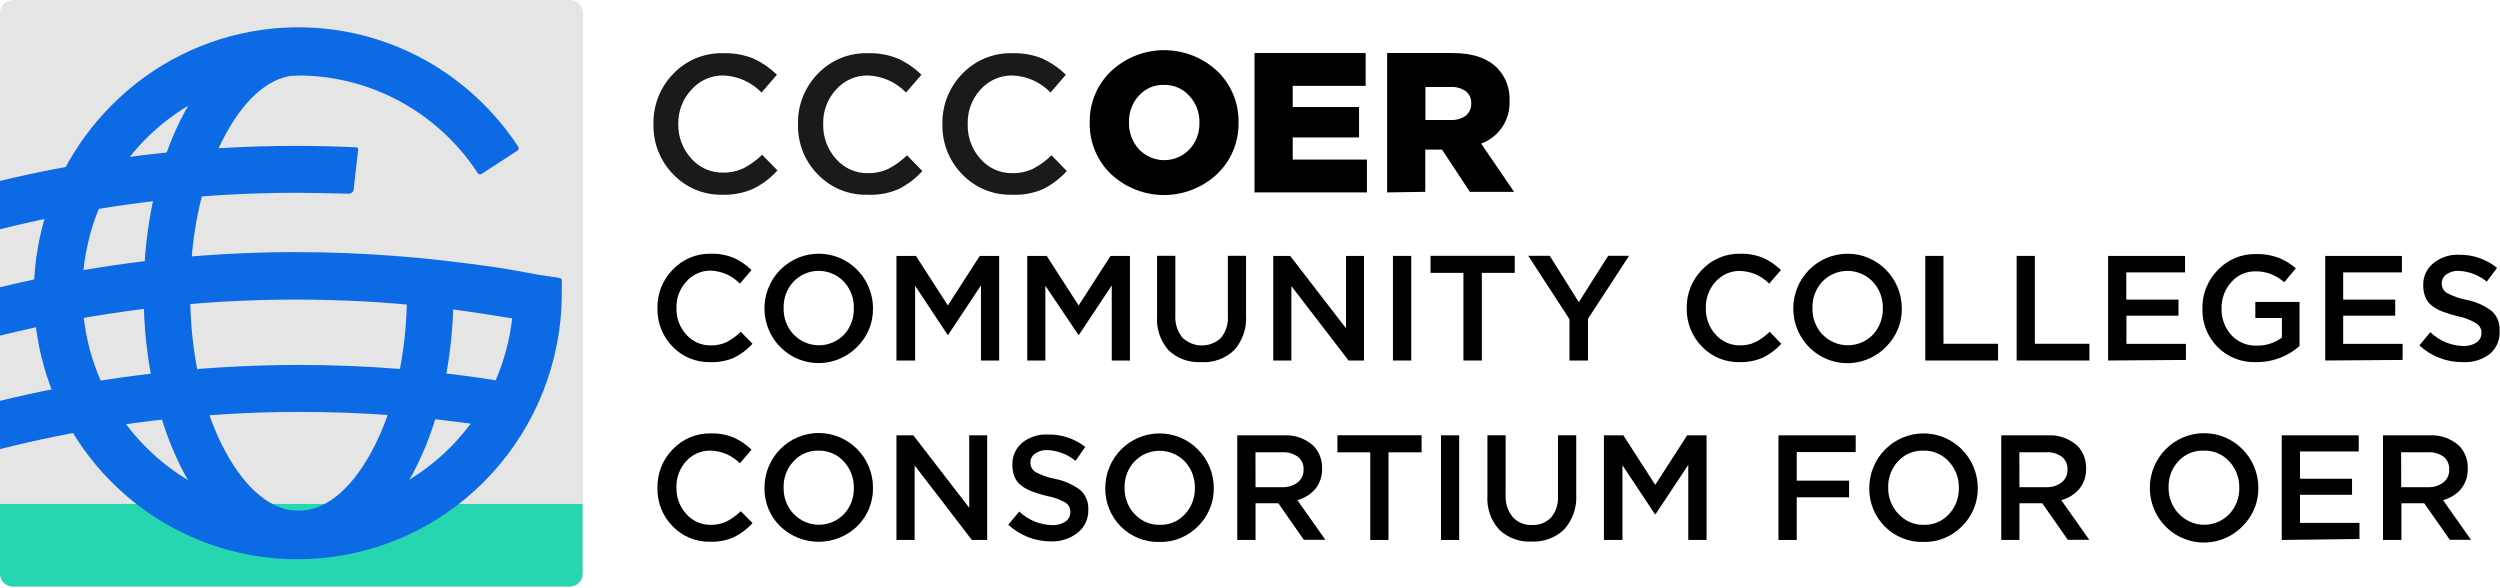
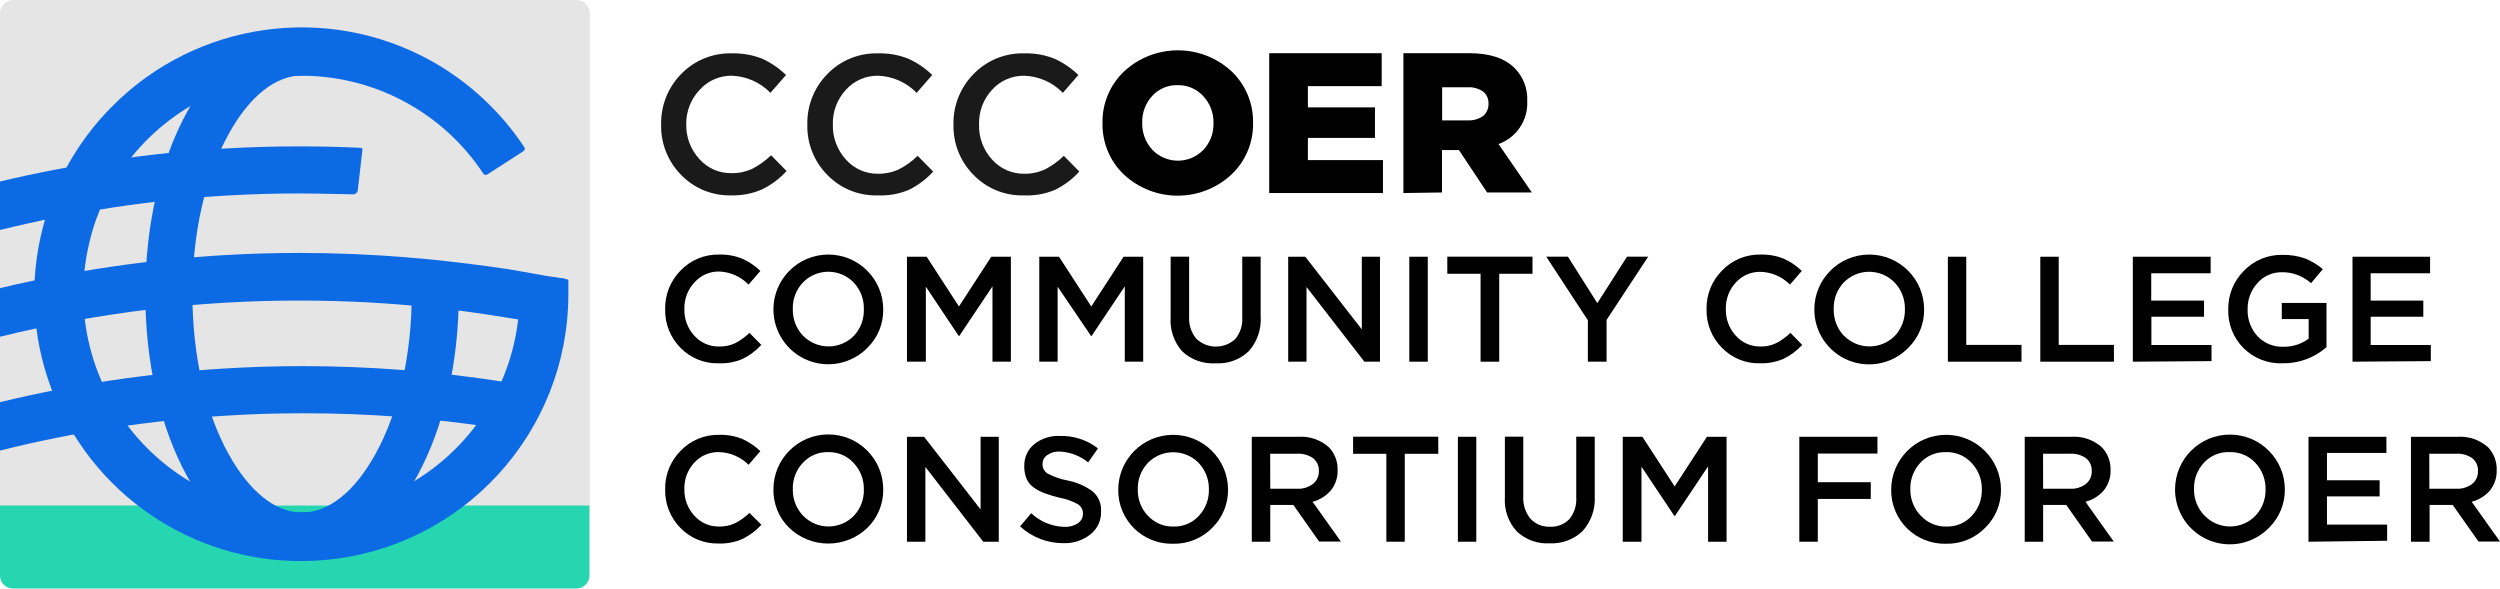
- <svg xmlns="http://www.w3.org/2000/svg" width="183px" height="43px" viewBox="0 0 183 43" version="1.1">
-   <g id="Home-Page-HD" stroke="none" stroke-width="1" fill="none" fill-rule="evenodd">
-     <g id="oeg_desktop" transform="translate(-61, -944)">
-       <g id="Padding-Group-29" transform="translate(40, 928)">
-         <g id="logos/cccoer" transform="translate(21, 16)">
-           <g>
-             <path d="M52.898,14.255 C51.539,14.29 50.228,13.749 49.282,12.765 C48.325,11.788 47.802,10.462 47.834,9.089 L47.834,9.089 C47.804,7.713 48.326,6.384 49.282,5.402 C50.245,4.397 51.584,3.85 52.968,3.894 C53.722,3.873 54.471,4.01 55.17,4.294 C55.799,4.587 56.374,4.985 56.87,5.472 L55.743,6.774 C55.008,6.011 54.01,5.564 52.956,5.525 C52.066,5.51 51.213,5.887 50.62,6.556 C49.993,7.224 49.645,8.11 49.65,9.03 L49.65,9.059 C49.629,9.994 49.966,10.901 50.591,11.592 C51.18,12.269 52.034,12.651 52.927,12.635 C53.447,12.643 53.963,12.532 54.434,12.311 C54.931,12.052 55.388,11.72 55.789,11.327 L56.911,12.476 C56.415,13.027 55.82,13.478 55.158,13.807 C54.447,14.124 53.675,14.277 52.898,14.255 Z" id="Path" fill="#1A1A1A" fill-rule="nonzero" />
-             <path d="M63.476,14.255 C62.117,14.29 60.806,13.749 59.861,12.765 C58.901,11.79 58.378,10.462 58.412,9.089 L58.412,9.089 C58.38,7.713 58.903,6.382 59.861,5.402 C60.823,4.397 62.162,3.85 63.546,3.894 C64.298,3.873 65.046,4.01 65.743,4.294 C66.374,4.585 66.951,4.984 67.448,5.472 L66.321,6.774 C65.587,6.011 64.588,5.564 63.535,5.525 C62.644,5.51 61.792,5.887 61.198,6.556 C60.572,7.239 60.234,8.141 60.258,9.071 L60.258,9.101 C60.237,10.036 60.573,10.943 61.198,11.634 C61.787,12.311 62.642,12.692 63.535,12.676 C64.055,12.684 64.57,12.574 65.042,12.352 C65.538,12.094 65.993,11.763 66.391,11.368 L67.518,12.517 C67.021,13.067 66.427,13.518 65.766,13.848 C65.043,14.156 64.26,14.295 63.476,14.255 L63.476,14.255 Z" id="Path" fill="#1A1A1A" fill-rule="nonzero" />
-             <path d="M74.055,14.255 C72.696,14.29 71.385,13.749 70.439,12.765 C69.478,11.79 68.952,10.463 68.985,9.089 L68.985,9.089 C68.955,7.712 69.479,6.382 70.439,5.402 C71.402,4.397 72.74,3.85 74.125,3.894 C74.876,3.873 75.624,4.01 76.321,4.294 C76.95,4.587 77.525,4.985 78.021,5.472 L76.899,6.774 C76.164,6.01 75.163,5.562 74.107,5.525 C73.218,5.513 72.366,5.889 71.771,6.556 C71.146,7.24 70.811,8.142 70.836,9.071 L70.836,9.101 C70.813,10.035 71.148,10.942 71.771,11.634 C72.361,12.309 73.215,12.69 74.107,12.676 C74.629,12.685 75.147,12.574 75.62,12.352 C76.115,12.091 76.569,11.76 76.97,11.368 L78.091,12.517 C77.596,13.068 77.001,13.52 76.339,13.848 C75.617,14.155 74.837,14.294 74.055,14.255 L74.055,14.255 Z" id="Path" fill="#1A1A1A" fill-rule="nonzero" />
-             <path d="M89.09,12.741 C86.898,14.787 83.513,14.787 81.321,12.741 C80.306,11.767 79.743,10.408 79.767,8.995 L79.767,8.965 C79.742,7.546 80.31,6.182 81.333,5.207 C83.527,3.16 86.913,3.16 89.108,5.207 C90.121,6.182 90.685,7.541 90.661,8.953 L90.661,8.983 C90.684,10.403 90.114,11.766 89.09,12.741 L89.09,12.741 Z M83.371,10.927 C83.855,11.436 84.524,11.724 85.223,11.724 C85.922,11.724 86.591,11.436 87.075,10.927 C87.557,10.403 87.817,9.709 87.799,8.995 L87.799,8.965 C87.814,8.245 87.55,7.548 87.063,7.021 C86.59,6.489 85.908,6.194 85.2,6.214 C84.501,6.192 83.828,6.481 83.36,7.004 C82.882,7.53 82.624,8.222 82.641,8.936 L82.641,8.965 C82.622,9.69 82.884,10.394 83.371,10.927 L83.371,10.927 Z" id="Shape" fill="#000000" fill-rule="nonzero" />
-             <polygon id="Path" fill="#000000" fill-rule="nonzero" points="91.83 14.084 91.83 3.882 99.966 3.882 99.966 6.285 94.627 6.285 94.627 7.834 99.482 7.834 99.482 10.061 94.627 10.061 94.627 11.681 100.06 11.681 100.06 14.084" />
-             <path d="M101.538,14.084 L101.538,3.882 L106.31,3.882 C107.794,3.882 108.892,4.251 109.604,4.989 C110.213,5.616 110.537,6.469 110.498,7.345 L110.498,7.375 C110.567,8.768 109.722,10.042 108.419,10.508 L110.831,14.043 L107.595,14.043 L105.556,10.95 L104.33,10.95 L104.33,14.043 L101.538,14.084 Z M104.341,8.783 L106.193,8.783 C106.586,8.805 106.975,8.693 107.297,8.465 C107.562,8.248 107.709,7.918 107.694,7.575 L107.694,7.575 C107.715,7.227 107.567,6.891 107.297,6.674 C106.967,6.45 106.573,6.342 106.176,6.368 L104.341,6.368 L104.341,8.783 Z" id="Shape" fill="#000000" fill-rule="nonzero" />
-             <path d="M51.987,26.507 C50.95,26.534 49.95,26.122 49.23,25.37 C48.499,24.626 48.1,23.613 48.126,22.566 L48.126,22.566 C48.101,21.516 48.499,20.5 49.23,19.751 C49.959,18.975 50.98,18.547 52.039,18.572 C52.613,18.558 53.184,18.662 53.716,18.879 C54.196,19.097 54.635,19.398 55.012,19.768 L54.16,20.764 C53.598,20.18 52.834,19.838 52.028,19.809 C51.341,19.8 50.686,20.095 50.234,20.616 C49.755,21.137 49.498,21.827 49.516,22.537 L49.516,22.537 C49.493,23.258 49.751,23.96 50.234,24.492 C50.687,25.006 51.34,25.294 52.022,25.282 C52.425,25.295 52.825,25.212 53.19,25.04 C53.569,24.841 53.917,24.587 54.224,24.286 L55.083,25.164 C54.701,25.584 54.245,25.929 53.739,26.183 C53.186,26.421 52.587,26.531 51.987,26.507 L51.987,26.507 Z" id="Path" fill="#000000" fill-rule="nonzero" />
-             <path d="M62.775,25.358 C61.652,26.529 59.936,26.896 58.438,26.285 C56.94,25.674 55.959,24.208 55.959,22.578 L55.959,22.578 C55.959,21.147 56.716,19.825 57.945,19.109 C59.174,18.394 60.688,18.394 61.917,19.109 C63.146,19.825 63.903,21.147 63.903,22.578 L63.903,22.578 C63.918,23.621 63.51,24.625 62.775,25.358 L62.775,25.358 Z M58.102,24.492 C58.587,24.993 59.252,25.275 59.945,25.275 C60.639,25.275 61.304,24.993 61.788,24.492 C62.264,23.972 62.52,23.285 62.501,22.578 L62.501,22.578 C62.526,21.852 62.263,21.146 61.771,20.616 C61.288,20.111 60.623,19.826 59.928,19.826 C59.233,19.826 58.567,20.111 58.085,20.616 C57.602,21.135 57.342,21.825 57.361,22.537 L57.361,22.537 C57.338,23.261 57.603,23.965 58.097,24.492 L58.102,24.492 Z" id="Shape" fill="#000000" fill-rule="nonzero" />
-             <polygon id="Path" fill="#000000" fill-rule="nonzero" points="65.62 26.389 65.62 18.732 67.045 18.732 69.382 22.36 71.718 18.732 73.138 18.732 73.138 26.389 71.806 26.389 71.806 20.893 69.405 24.51 69.364 24.51 66.987 20.917 66.987 26.389" />
-             <polygon id="Path" fill="#000000" fill-rule="nonzero" points="75.194 26.389 75.194 18.732 76.619 18.732 78.956 22.36 81.292 18.732 82.711 18.732 82.711 26.389 81.38 26.389 81.38 20.893 78.979 24.51 78.938 24.51 76.52 20.917 76.52 26.389" />
-             <path d="M87.916,26.507 C87.042,26.557 86.186,26.247 85.544,25.647 C84.937,24.96 84.631,24.055 84.697,23.138 L84.697,18.726 L86.035,18.726 L86.035,23.085 C85.999,23.669 86.18,24.247 86.543,24.704 C87.328,25.468 88.567,25.484 89.37,24.74 C89.736,24.295 89.919,23.726 89.879,23.149 L89.879,18.726 L91.21,18.726 L91.21,23.073 C91.276,24.008 90.964,24.929 90.346,25.629 C89.692,26.25 88.812,26.568 87.916,26.507 L87.916,26.507 Z" id="Path" fill="#000000" fill-rule="nonzero" />
-             <polygon id="Path" fill="#000000" fill-rule="nonzero" points="93.202 26.389 93.202 18.732 94.441 18.732 98.529 24.033 98.529 18.732 99.844 18.732 99.844 26.389 98.716 26.389 94.528 20.94 94.528 26.389" />
-             <polygon id="Path" fill="#000000" fill-rule="nonzero" points="101.964 26.389 101.964 18.732 103.302 18.732 103.302 26.389" />
-             <polygon id="Path" fill="#000000" fill-rule="nonzero" points="107.122 26.389 107.122 19.974 104.715 19.974 104.715 18.726 110.878 18.726 110.878 19.974 108.471 19.974 108.471 26.389" />
-             <polygon id="Path" fill="#000000" fill-rule="nonzero" points="114.885 26.389 114.885 23.367 111.871 18.726 113.442 18.726 115.568 22.118 117.718 18.726 119.248 18.726 116.24 23.338 116.24 26.389" />
-             <path d="M127.338,26.507 C126.302,26.535 125.301,26.123 124.581,25.37 C123.847,24.628 123.446,23.614 123.471,22.566 L123.471,22.566 C123.446,21.515 123.847,20.498 124.581,19.751 C125.311,18.975 126.331,18.547 127.391,18.572 C127.964,18.558 128.535,18.662 129.067,18.879 C129.548,19.097 129.986,19.398 130.364,19.768 L129.505,20.764 C128.933,20.178 128.154,19.843 127.338,19.833 C126.67,19.829 126.032,20.115 125.586,20.616 C125.107,21.137 124.849,21.827 124.867,22.537 L124.867,22.537 C124.844,23.258 125.102,23.96 125.586,24.492 C126.031,24.996 126.669,25.284 127.338,25.282 C127.741,25.295 128.141,25.212 128.506,25.04 C128.886,24.841 129.234,24.587 129.54,24.286 L130.393,25.164 C130.008,25.585 129.549,25.931 129.038,26.183 C128.501,26.412 127.921,26.522 127.338,26.507 L127.338,26.507 Z" id="Path" fill="#000000" fill-rule="nonzero" />
-             <path d="M138.086,25.358 C136.965,26.536 135.246,26.906 133.745,26.294 C132.244,25.682 131.264,24.21 131.269,22.578 L131.269,22.578 C131.269,20.366 133.048,18.572 135.241,18.572 C137.435,18.572 139.213,20.366 139.213,22.578 L139.213,22.578 C139.228,23.621 138.821,24.625 138.086,25.358 L138.086,25.358 Z M133.413,24.492 C133.899,24.993 134.564,25.275 135.259,25.275 C135.954,25.275 136.619,24.993 137.105,24.492 C137.583,23.969 137.841,23.278 137.823,22.566 L137.823,22.566 C137.843,21.843 137.576,21.141 137.081,20.616 C136.597,20.113 135.931,19.828 135.236,19.828 C134.54,19.828 133.874,20.113 133.39,20.616 C132.911,21.137 132.653,21.827 132.671,22.537 L132.671,22.537 C132.649,23.26 132.912,23.963 133.401,24.492 L133.413,24.492 Z" id="Shape" fill="#000000" fill-rule="nonzero" />
-             <polygon id="Path" fill="#000000" fill-rule="nonzero" points="140.931 26.389 140.931 18.732 142.262 18.732 142.262 25.164 146.258 25.164 146.258 26.389" />
-             <polygon id="Path" fill="#000000" fill-rule="nonzero" points="147.619 26.389 147.619 18.732 148.951 18.732 148.951 25.164 152.946 25.164 152.946 26.389" />
-             <polygon id="Path" fill="#000000" fill-rule="nonzero" points="154.313 26.389 154.313 18.732 159.944 18.732 159.944 19.939 155.645 19.939 155.645 21.93 159.465 21.93 159.465 23.108 155.656 23.108 155.656 25.17 160.008 25.17 160.008 26.348" />
-             <path d="M165.131,26.507 C164.084,26.547 163.068,26.146 162.326,25.401 C161.584,24.656 161.182,23.633 161.217,22.578 L161.217,22.578 C161.199,21.53 161.601,20.519 162.333,19.774 C163.06,19 164.079,18.572 165.137,18.596 C165.691,18.583 166.243,18.671 166.766,18.855 C167.237,19.041 167.674,19.306 168.057,19.639 L167.21,20.658 C166.922,20.411 166.597,20.212 166.246,20.069 C165.875,19.922 165.477,19.852 165.078,19.862 C164.407,19.855 163.766,20.146 163.326,20.658 C162.857,21.179 162.604,21.862 162.619,22.566 L162.619,22.566 C162.593,23.289 162.849,23.993 163.332,24.528 C163.815,25.046 164.496,25.327 165.201,25.299 C165.86,25.314 166.505,25.106 167.035,24.71 L167.035,23.279 L165.09,23.279 L165.09,22.101 L168.326,22.101 L168.326,25.329 C167.443,26.109 166.304,26.529 165.131,26.507 Z" id="Path" fill="#000000" fill-rule="nonzero" />
-             <polygon id="Path" fill="#000000" fill-rule="nonzero" points="170.207 26.389 170.207 18.732 175.82 18.732 175.82 19.939 171.521 19.939 171.521 21.93 175.33 21.93 175.33 23.108 171.521 23.108 171.521 25.17 175.873 25.17 175.873 26.348" />
-             <path d="M180.265,26.507 C179.094,26.52 177.962,26.081 177.099,25.282 L177.9,24.316 C178.547,24.943 179.403,25.304 180.3,25.329 C180.646,25.345 180.988,25.255 181.282,25.07 C181.512,24.913 181.648,24.649 181.644,24.369 L181.644,24.369 C181.651,24.098 181.521,23.843 181.299,23.691 C180.872,23.428 180.401,23.245 179.909,23.149 C179.54,23.064 179.177,22.953 178.823,22.819 C178.542,22.719 178.278,22.576 178.04,22.395 C177.817,22.232 177.644,22.01 177.538,21.753 C177.427,21.47 177.373,21.168 177.38,20.864 L177.38,20.864 C177.367,20.228 177.656,19.624 178.157,19.238 C178.689,18.822 179.353,18.612 180.026,18.649 C181.028,18.635 182.003,18.975 182.783,19.609 L182.035,20.616 C181.45,20.136 180.727,19.86 179.973,19.827 C179.653,19.811 179.337,19.902 179.074,20.086 C178.859,20.233 178.732,20.479 178.735,20.74 L178.735,20.74 C178.725,21.02 178.863,21.285 179.097,21.435 C179.55,21.678 180.036,21.851 180.54,21.948 C181.208,22.074 181.84,22.352 182.386,22.761 C182.788,23.122 183.004,23.65 182.97,24.192 L182.97,24.192 C183.019,24.851 182.749,25.494 182.246,25.918 C181.675,26.343 180.974,26.551 180.265,26.507 L180.265,26.507 Z" id="Path" fill="#000000" fill-rule="nonzero" />
-             <path d="M51.987,39.654 C50.95,39.682 49.95,39.269 49.23,38.517 C48.5,37.772 48.102,36.76 48.126,35.714 L48.126,35.714 C48.102,34.665 48.5,33.652 49.23,32.904 C49.959,32.128 50.98,31.7 52.039,31.726 C52.613,31.708 53.184,31.812 53.716,32.032 C54.195,32.25 54.633,32.549 55.012,32.916 L54.16,33.911 C53.596,33.344 52.841,33.013 52.045,32.986 C51.359,32.961 50.697,33.241 50.234,33.752 C49.755,34.273 49.497,34.962 49.516,35.672 L49.516,35.672 C49.493,36.392 49.751,37.092 50.234,37.622 C50.686,38.138 51.339,38.428 52.022,38.417 C52.425,38.429 52.825,38.344 53.19,38.17 C53.569,37.973 53.917,37.721 54.224,37.422 L55.088,38.288 C54.706,38.711 54.248,39.058 53.739,39.313 C53.188,39.559 52.589,39.676 51.987,39.654 Z" id="Path" fill="#000000" fill-rule="nonzero" />
-             <path d="M62.775,38.494 C61.189,40.046 58.667,40.046 57.08,38.494 C56.344,37.757 55.939,36.748 55.959,35.702 L55.959,35.702 C55.959,33.49 57.737,31.696 59.931,31.696 C62.124,31.696 63.903,33.49 63.903,35.702 L63.903,35.702 C63.919,36.748 63.512,37.757 62.775,38.494 L62.775,38.494 Z M58.102,37.622 C58.585,38.127 59.25,38.412 59.945,38.412 C60.641,38.412 61.306,38.127 61.788,37.622 C62.265,37.105 62.521,36.419 62.501,35.714 L62.501,35.714 C62.516,34.997 62.252,34.303 61.765,33.782 C61.294,33.262 60.623,32.972 59.925,32.986 C59.228,32.964 58.555,33.25 58.085,33.77 C57.601,34.288 57.341,34.979 57.361,35.69 L57.361,35.69 C57.343,36.407 57.608,37.101 58.097,37.622 L58.102,37.622 Z" id="Shape" fill="#000000" fill-rule="nonzero" />
-             <polygon id="Path" fill="#000000" fill-rule="nonzero" points="65.62 39.525 65.62 31.867 66.858 31.867 70.947 37.168 70.947 31.867 72.262 31.867 72.262 39.525 71.14 39.525 66.952 34.07 66.952 39.525" />
-             <path d="M76.975,39.631 C75.802,39.646 74.667,39.207 73.804,38.405 L74.61,37.445 C75.261,38.063 76.116,38.418 77.01,38.441 C77.357,38.459 77.7,38.366 77.992,38.176 C78.223,38.019 78.359,37.755 78.354,37.475 L78.354,37.475 C78.359,37.203 78.227,36.948 78.003,36.797 C77.579,36.557 77.117,36.391 76.637,36.308 C76.27,36.219 75.91,36.109 75.556,35.979 C75.277,35.874 75.014,35.732 74.773,35.555 C74.549,35.391 74.374,35.169 74.265,34.912 C74.154,34.628 74.1,34.323 74.107,34.017 L74.107,34.017 C74.088,33.392 74.358,32.794 74.837,32.397 C75.368,31.981 76.03,31.771 76.701,31.808 C77.691,31.782 78.659,32.102 79.44,32.715 L78.728,33.734 C78.143,33.254 77.419,32.978 76.666,32.945 C76.346,32.928 76.029,33.019 75.766,33.204 C75.553,33.35 75.426,33.593 75.427,33.852 L75.427,33.852 C75.418,34.132 75.556,34.396 75.79,34.547 C76.24,34.789 76.725,34.96 77.227,35.054 C77.898,35.181 78.531,35.461 79.078,35.873 C79.479,36.232 79.694,36.758 79.662,37.298 L79.662,37.298 C79.692,37.944 79.414,38.566 78.915,38.971 C78.366,39.414 77.679,39.648 76.975,39.631 Z" id="Path" fill="#000000" fill-rule="nonzero" />
-             <path d="M87.723,38.494 C86.976,39.272 85.94,39.699 84.867,39.672 C83.818,39.699 82.802,39.295 82.055,38.551 C81.308,37.808 80.893,36.79 80.906,35.731 L80.906,35.731 C80.906,33.519 82.685,31.726 84.879,31.726 C87.072,31.726 88.851,33.519 88.851,35.731 L88.851,35.731 C88.859,36.768 88.453,37.764 87.723,38.494 Z M83.05,37.622 C83.524,38.146 84.199,38.436 84.902,38.417 C85.599,38.44 86.271,38.153 86.742,37.634 C87.223,37.114 87.483,36.425 87.466,35.714 L87.466,35.714 C87.481,34.997 87.217,34.303 86.73,33.782 C86.245,33.279 85.58,32.996 84.884,32.996 C84.189,32.996 83.523,33.279 83.039,33.782 C82.559,34.302 82.301,34.992 82.32,35.702 L82.32,35.702 C82.303,36.412 82.561,37.1 83.039,37.622 L83.05,37.622 Z" id="Shape" fill="#000000" fill-rule="nonzero" />
-             <path d="M90.568,39.525 L90.568,31.867 L93.956,31.867 C94.758,31.816 95.547,32.092 96.146,32.633 C96.569,33.076 96.797,33.673 96.777,34.288 L96.777,34.288 C96.799,34.83 96.624,35.362 96.286,35.784 C95.939,36.187 95.479,36.475 94.966,36.609 L97.017,39.513 L95.439,39.513 L93.576,36.839 L91.905,36.839 L91.905,39.525 L90.568,39.525 Z M91.905,35.661 L93.856,35.661 C94.265,35.681 94.668,35.556 94.995,35.307 C95.275,35.082 95.433,34.737 95.422,34.376 L95.422,34.376 C95.443,34.013 95.288,33.662 95.007,33.434 C94.666,33.194 94.254,33.077 93.839,33.104 L91.9,33.104 L91.905,35.661 Z" id="Shape" fill="#000000" fill-rule="nonzero" />
-             <polygon id="Path" fill="#000000" fill-rule="nonzero" points="100.305 39.525 100.305 33.11 97.899 33.11 97.899 31.861 104.061 31.861 104.061 33.11 101.637 33.11 101.637 39.525" />
-             <polygon id="Path" fill="#000000" fill-rule="nonzero" points="105.48 39.525 105.48 31.867 106.812 31.867 106.812 39.525" />
-             <path d="M112.116,39.642 C111.241,39.693 110.384,39.38 109.745,38.777 C109.129,38.097 108.816,37.192 108.88,36.273 L108.88,31.861 L110.212,31.861 L110.212,36.22 C110.177,36.806 110.36,37.383 110.726,37.84 C111.085,38.237 111.601,38.453 112.134,38.429 C112.659,38.459 113.172,38.26 113.541,37.881 C113.903,37.437 114.082,36.87 114.044,36.297 L114.044,31.861 L115.381,31.861 L115.381,36.208 C115.437,37.147 115.115,38.069 114.488,38.765 C113.847,39.369 112.992,39.685 112.116,39.642 L112.116,39.642 Z" id="Path" fill="#000000" fill-rule="nonzero" />
-             <polygon id="Path" fill="#000000" fill-rule="nonzero" points="117.408 39.525 117.408 31.867 118.828 31.867 121.164 35.49 123.501 31.867 124.92 31.867 124.92 39.525 123.582 39.525 123.582 34.029 121.187 37.64 121.141 37.64 118.763 34.052 118.763 39.525" />
-             <polygon id="Path" fill="#000000" fill-rule="nonzero" points="130.183 39.525 130.183 31.867 135.837 31.867 135.837 33.092 131.521 33.092 131.521 35.183 135.352 35.183 135.352 36.403 131.521 36.403 131.521 39.525" />
-             <path d="M143.647,38.494 C142.9,39.272 141.864,39.699 140.79,39.672 C139.741,39.699 138.726,39.295 137.979,38.551 C137.232,37.808 136.817,36.79 136.83,35.731 L136.83,35.731 C136.83,33.519 138.608,31.726 140.802,31.726 C142.996,31.726 144.774,33.519 144.774,35.731 L144.774,35.731 C144.783,36.768 144.376,37.764 143.647,38.494 Z M138.974,37.622 C139.447,38.146 140.123,38.436 140.826,38.417 C141.523,38.44 142.195,38.153 142.666,37.634 C143.147,37.114 143.407,36.425 143.39,35.714 L143.39,35.714 C143.405,34.997 143.141,34.303 142.654,33.782 C142.172,33.252 141.485,32.961 140.773,32.986 C140.076,32.966 139.405,33.252 138.933,33.77 C138.454,34.29 138.196,34.98 138.215,35.69 L138.215,35.69 C138.202,36.408 138.471,37.102 138.962,37.622 L138.974,37.622 Z" id="Shape" fill="#000000" fill-rule="nonzero" />
-             <path d="M146.492,39.525 L146.492,31.867 L149.879,31.867 C150.682,31.816 151.471,32.092 152.07,32.633 C152.493,33.076 152.721,33.673 152.701,34.288 L152.701,34.288 C152.722,34.83 152.548,35.362 152.21,35.784 C151.862,36.189 151.399,36.476 150.884,36.609 L152.934,39.513 L151.363,39.513 L149.494,36.839 L147.823,36.839 L147.823,39.525 L146.492,39.525 Z M147.823,35.661 L149.78,35.661 C150.189,35.681 150.592,35.556 150.919,35.307 C151.198,35.082 151.354,34.736 151.34,34.376 L151.34,34.376 C151.362,34.014 151.21,33.663 150.931,33.434 C150.589,33.194 150.178,33.078 149.763,33.104 L147.817,33.104 L147.823,35.661 Z" id="Shape" fill="#000000" fill-rule="nonzero" />
-             <path d="M164.179,38.494 C163.057,39.667 161.34,40.035 159.842,39.423 C158.344,38.812 157.365,37.343 157.368,35.714 L157.368,35.714 C157.368,33.501 159.146,31.708 161.34,31.708 C163.534,31.708 165.312,33.501 165.312,35.714 L165.312,35.714 C165.323,36.757 164.914,37.76 164.179,38.494 L164.179,38.494 Z M159.506,37.622 C159.988,38.127 160.653,38.412 161.349,38.412 C162.044,38.412 162.709,38.127 163.192,37.622 C163.675,37.104 163.936,36.413 163.916,35.702 L163.916,35.702 C163.931,34.985 163.667,34.292 163.18,33.77 C162.704,33.251 162.029,32.965 161.328,32.986 C160.626,32.952 159.944,33.233 159.465,33.752 C158.981,34.27 158.721,34.961 158.741,35.672 L158.741,35.672 C158.725,36.398 158.998,37.101 159.5,37.622 L159.506,37.622 Z" id="Shape" fill="#000000" fill-rule="nonzero" />
-             <polygon id="Path" fill="#000000" fill-rule="nonzero" points="167.023 39.525 167.023 31.867 172.66 31.867 172.66 33.045 168.361 33.045 168.361 35.042 172.169 35.042 172.169 36.22 168.361 36.22 168.361 38.276 172.713 38.276 172.713 39.454" />
-             <path d="M174.436,39.525 L174.436,31.867 L177.818,31.867 C178.622,31.817 179.412,32.093 180.014,32.633 C180.434,33.078 180.659,33.674 180.639,34.288 L180.639,34.288 C180.66,34.829 180.488,35.36 180.154,35.784 C179.805,36.188 179.343,36.475 178.828,36.609 L180.879,39.513 L179.325,39.513 L177.456,36.839 L175.785,36.839 L175.785,39.525 L174.436,39.525 Z M175.768,35.661 L177.724,35.661 C178.133,35.681 178.536,35.556 178.863,35.307 C179.142,35.082 179.298,34.736 179.284,34.376 L179.284,34.376 C179.306,34.014 179.154,33.663 178.875,33.434 C178.534,33.194 178.122,33.078 177.707,33.104 L175.762,33.104 L175.768,35.661 Z" id="Shape" fill="#000000" fill-rule="nonzero" />
-             <rect id="Rectangle" fill="#E5E5E5" fill-rule="nonzero" x="0" y="0" width="42.676" height="42.935" rx="0.981" />
-             <path d="M0,36.886 L42.641,36.886 L42.641,41.999 C42.641,42.516 42.225,42.935 41.712,42.935 L0.94,42.935 C0.692,42.938 0.453,42.841 0.276,42.665 C0.099,42.489 0,42.249 0,41.999 L0,36.886 Z" id="Path" fill="#26D6B1" fill-rule="nonzero" />
-             <path d="M21.852,40.826 C18.628,40.826 15.678,38.676 13.546,34.765 C11.589,31.178 10.514,26.454 10.514,21.447 C10.514,16.44 11.595,11.716 13.552,8.135 C15.684,4.223 18.633,2.073 21.858,2.073 C22.759,2.127 23.464,2.88 23.464,3.79 C23.464,4.701 22.759,5.454 21.858,5.508 C19.93,5.508 18.043,7.027 16.536,9.79 C14.848,12.876 13.92,17.017 13.92,21.447 C13.92,25.877 14.842,30.041 16.531,33.11 C18.038,35.873 19.924,37.392 21.852,37.392 C23.78,37.392 25.666,35.873 27.173,33.11 C28.856,30.041 29.79,25.882 29.79,21.447 C29.843,20.538 30.59,19.828 31.493,19.828 C32.396,19.828 33.143,20.538 33.196,21.447 C33.196,26.454 32.115,31.178 30.164,34.765 C28.038,38.676 25.07,40.826 21.852,40.826 Z" id="Path" fill="#0D6AE5" fill-rule="nonzero" />
-             <path d="M-1.89363088e-14,29.34 C5.316,28.047 10.734,27.228 16.192,26.89 C18.079,26.772 20.006,26.713 21.905,26.713 C26.757,26.714 31.602,27.094 36.397,27.85 L38.079,28.109 L37.553,31.508 L35.871,31.219 C31.25,30.502 26.58,30.146 21.905,30.153 C20.07,30.153 18.219,30.206 16.396,30.324 C10.865,30.662 5.376,31.516 -1.89363088e-14,32.874" id="Path" fill="#0D6AE5" fill-rule="nonzero" />
-             <path d="M-1.26242059e-14,21.023 C5.332,19.741 10.766,18.934 16.239,18.614 C18.026,18.508 19.848,18.455 21.647,18.455 C24.218,18.455 26.823,18.561 29.399,18.773 L29.726,18.802 L30.468,18.867 L30.52,18.867 C32.138,19.02 33.815,19.226 35.503,19.456 L36.531,19.603 L36.531,19.603 C36.916,19.662 37.308,19.727 37.699,19.798 L37.699,19.798 L39.504,20.128 L40.877,20.334 C41.01,20.365 41.099,20.491 41.087,20.628 L40.888,23.909 L38.879,23.562 C38.295,23.45 37.711,23.344 37.045,23.232 L35.877,23.049 C35.345,22.961 34.779,22.878 34.124,22.784 C33.54,22.702 33.014,22.631 32.535,22.578 L31.367,22.448 C28.147,22.102 24.91,21.929 21.671,21.93 C14.368,21.92 7.091,22.806 -1.26242059e-14,24.569" id="Path" fill="#0D6AE5" fill-rule="nonzero" />
-             <path d="M-1.26242059e-14,16.782 C5.379,15.438 10.87,14.596 16.402,14.267 C18.154,14.166 19.907,14.113 21.659,14.113 C22.465,14.113 24.469,14.155 25.538,14.178 C25.717,14.182 25.87,14.046 25.888,13.866 L26.221,10.921 C26.224,10.887 26.214,10.853 26.192,10.828 C26.17,10.802 26.138,10.787 26.104,10.785 C24.627,10.715 23.131,10.679 21.659,10.679 C19.848,10.679 18.02,10.732 16.221,10.838 C10.755,11.162 5.327,11.966 -1.26242059e-14,13.242" id="Path" fill="#0D6AE5" fill-rule="nonzero" />
-             <path d="M23.435,40.862 C15.348,41.575 7.685,37.104 4.269,29.678 C0.852,22.253 2.415,13.464 8.178,7.699 C14.272,1.558 23.663,0.229 31.198,4.441 C33.909,5.968 36.219,8.127 37.933,10.738 C37.994,10.835 37.968,10.962 37.874,11.027 L35.257,12.729 C35.212,12.76 35.156,12.771 35.102,12.76 C35.048,12.749 35.001,12.717 34.971,12.67 C31.996,8.123 26.921,5.428 21.52,5.527 C16.119,5.626 11.144,8.506 8.335,13.159 C7.46,14.559 6.826,16.099 6.46,17.712 C5.18,23.108 6.771,28.786 10.661,32.709 C14.551,36.632 20.182,38.236 25.532,36.945 C27.134,36.578 28.663,35.938 30.053,35.054 C34.746,32.159 37.604,27.007 37.594,21.459 L37.594,20.398 L40.182,20.257 L41.046,20.387 C41.09,20.393 41.122,20.431 41.122,20.475 L41.122,21.459 C41.118,31.577 33.433,40.008 23.435,40.862 Z" id="Path" fill="#0D6AE5" fill-rule="nonzero" />
-           </g>
-         </g>
-       </g>
+ <svg xmlns="http://www.w3.org/2000/svg" viewBox="0 0 309.66 72.89">
+   <defs>
+     <style>.cls-1{fill:#1a1a1a;}.cls-2{fill:#e5e5e5;}.cls-3{fill:#26d6b1;}.cls-4{fill:#0d6ae5;}</style>
+   </defs>
+   <g id="Layer_2" data-name="Layer 2">
+     <g id="Layer_1-2" data-name="Layer 1">
+       <path class="cls-1" d="M90.56,24.2a8.32,8.32,0,0,1-6.19-2.53,8.59,8.59,0,0,1-2.48-6.24v0a8.67,8.67,0,0,1,2.48-6.26,8.41,8.41,0,0,1,6.31-2.56,9.41,9.41,0,0,1,3.77.68,10.44,10.44,0,0,1,2.91,2l-1.93,2.21a7,7,0,0,0-4.77-2.12,5.25,5.25,0,0,0-4,1.75A6.06,6.06,0,0,0,85,15.33v.05a6.17,6.17,0,0,0,1.61,4.3,5.2,5.2,0,0,0,4,1.77,5.89,5.89,0,0,0,2.58-.55,9.76,9.76,0,0,0,2.32-1.67l1.92,1.95a10.06,10.06,0,0,1-3,2.26A8.93,8.93,0,0,1,90.56,24.2Z" />
+       <path class="cls-1" d="M108.67,24.2a8.32,8.32,0,0,1-6.19-2.53A8.55,8.55,0,0,1,100,15.43v0a8.63,8.63,0,0,1,2.48-6.26,8.41,8.41,0,0,1,6.31-2.56,9.36,9.36,0,0,1,3.76.68,10.34,10.34,0,0,1,2.92,2l-1.93,2.21a7,7,0,0,0-4.77-2.12,5.25,5.25,0,0,0-4,1.75,6.06,6.06,0,0,0-1.61,4.27v.05a6.17,6.17,0,0,0,1.61,4.3,5.2,5.2,0,0,0,4,1.77,5.89,5.89,0,0,0,2.58-.55,9.53,9.53,0,0,0,2.31-1.67l1.93,1.95a10.18,10.18,0,0,1-3,2.26A8.93,8.93,0,0,1,108.67,24.2Z" />
+       <path class="cls-1" d="M126.78,24.2a8.32,8.32,0,0,1-6.19-2.53,8.56,8.56,0,0,1-2.49-6.24v0a8.64,8.64,0,0,1,2.49-6.26,8.41,8.41,0,0,1,6.31-2.56,9.36,9.36,0,0,1,3.76.68,10.44,10.44,0,0,1,2.91,2l-1.92,2.21a7,7,0,0,0-4.78-2.12,5.28,5.28,0,0,0-4,1.75,6.06,6.06,0,0,0-1.6,4.27v.05a6.16,6.16,0,0,0,1.6,4.3,5.23,5.23,0,0,0,4,1.77,5.91,5.91,0,0,0,2.59-.55,9.93,9.93,0,0,0,2.31-1.67l1.92,1.95a10,10,0,0,1-3,2.26A8.93,8.93,0,0,1,126.78,24.2Z" />
+       <path d="M152.52,21.63a9.79,9.79,0,0,1-13.3,0,8.57,8.57,0,0,1-2.66-6.36v-.05a8.57,8.57,0,0,1,2.68-6.38,9.8,9.8,0,0,1,13.31,0,8.59,8.59,0,0,1,2.66,6.36v.05A8.58,8.58,0,0,1,152.52,21.63Zm-9.79-3.08a4.39,4.39,0,0,0,6.34,0,4.65,4.65,0,0,0,1.24-3.28v-.05a4.69,4.69,0,0,0-1.26-3.3,4.13,4.13,0,0,0-3.19-1.37,4.07,4.07,0,0,0-3.15,1.34,4.69,4.69,0,0,0-1.23,3.28v.05A4.73,4.73,0,0,0,142.73,18.55Z" />
+       <path d="M157.21,23.91V6.59h13.93v4.08H162V13.3h8.31v3.78H162v2.75h9.3v4.08Z" />
+       <path d="M173.83,23.91V6.59H182q3.81,0,5.64,1.88a5.37,5.37,0,0,1,1.53,4v.05a5.36,5.36,0,0,1-3.56,5.32l4.13,6h-5.54l-3.49-5.25h-2.1v5.25Zm4.8-9h3.17a3,3,0,0,0,1.89-.54,1.84,1.84,0,0,0,.68-1.51v0a1.82,1.82,0,0,0-.68-1.53,3.09,3.09,0,0,0-1.92-.52h-3.14Z" />
+       <path d="M89,45a6.33,6.33,0,0,1-4.72-1.93,6.54,6.54,0,0,1-1.89-4.76v0a6.6,6.6,0,0,1,1.89-4.78,6.42,6.42,0,0,1,4.81-2,7.18,7.18,0,0,1,2.87.52,7.74,7.74,0,0,1,2.22,1.51l-1.46,1.69a5.34,5.34,0,0,0-3.65-1.62A4,4,0,0,0,86,35a4.62,4.62,0,0,0-1.23,3.26v0A4.69,4.69,0,0,0,86,41.58a4,4,0,0,0,3.06,1.34,4.39,4.39,0,0,0,2-.41,7.52,7.52,0,0,0,1.77-1.28l1.47,1.49A7.88,7.88,0,0,1,92,44.45,6.93,6.93,0,0,1,89,45Z" />
+       <path d="M107.47,43.05A6.79,6.79,0,0,1,95.8,38.33v0a6.8,6.8,0,1,1,13.6,0v0A6.51,6.51,0,0,1,107.47,43.05Zm-8-1.47a4.41,4.41,0,0,0,6.31,0A4.61,4.61,0,0,0,107,38.33v0A4.63,4.63,0,0,0,105.75,35a4.38,4.38,0,0,0-6.31,0,4.59,4.59,0,0,0-1.24,3.26v0A4.63,4.63,0,0,0,99.46,41.58Z" />
+       <path d="M112.34,44.8v-13h2.44l4,6.16,4-6.16h2.43v13h-2.28V35.47l-4.11,6.14h-.07l-4.07-6.1V44.8Z" />
+       <path d="M128.73,44.8v-13h2.44l4,6.16,4-6.16h2.43v13h-2.28V35.47l-4.11,6.14h-.07L131,35.51V44.8Z" />
+       <path d="M150.51,45a5.51,5.51,0,0,1-4.06-1.46A5.77,5.77,0,0,1,145,39.28V31.79h2.29v7.4a4,4,0,0,0,.87,2.75A3.53,3.53,0,0,0,153,42a3.81,3.81,0,0,0,.87-2.7V31.79h2.28v7.38a5.9,5.9,0,0,1-1.48,4.34A5.52,5.52,0,0,1,150.51,45Z" />
+       <path d="M159.56,44.8v-13h2.12l7,9v-9h2.25v13H169l-7.17-9.25V44.8Z" />
+       <path d="M174.56,44.8v-13h2.29v13Z" />
+       <path d="M183.39,44.8V33.91h-4.12V31.79h10.55v2.12H185.7V44.8Z" />
+       <path d="M196.68,44.8V39.67l-5.16-7.88h2.69l3.64,5.76,3.68-5.76h2.62L199,39.62V44.8Z" />
+       <path d="M218,45a6.32,6.32,0,0,1-4.72-1.93,6.51,6.51,0,0,1-1.9-4.76v0a6.57,6.57,0,0,1,1.9-4.78,6.42,6.42,0,0,1,4.81-2,7.18,7.18,0,0,1,2.87.52,7.74,7.74,0,0,1,2.22,1.51l-1.47,1.69A5.3,5.3,0,0,0,218,33.67,4,4,0,0,0,215,35a4.62,4.62,0,0,0-1.23,3.26v0A4.69,4.69,0,0,0,215,41.58,4,4,0,0,0,218,42.92a4.39,4.39,0,0,0,2-.41,7.52,7.52,0,0,0,1.77-1.28l1.46,1.49a7.84,7.84,0,0,1-2.32,1.73A7,7,0,0,1,218,45Z" />
+       <path d="M236.4,43.05a6.78,6.78,0,0,1-11.67-4.72v0a6.8,6.8,0,1,1,13.6,0v0A6.51,6.51,0,0,1,236.4,43.05Zm-8-1.47a4.42,4.42,0,0,0,6.32,0,4.65,4.65,0,0,0,1.23-3.27v0A4.62,4.62,0,0,0,234.68,35a4.4,4.4,0,0,0-6.32,0,4.62,4.62,0,0,0-1.23,3.26v0A4.66,4.66,0,0,0,228.38,41.58Z" />
+       <path d="M241.27,44.8v-13h2.28V42.72h6.84V44.8Z" />
+       <path d="M252.72,44.8v-13H255V42.72h6.84V44.8Z" />
+       <path d="M264.18,44.8v-13h9.64v2.05h-7.36v3.38H273v2h-6.52v3.5h7.45v2Z" />
+       <path d="M282.7,45A6.46,6.46,0,0,1,276,38.33v0a6.6,6.6,0,0,1,1.91-4.76,6.41,6.41,0,0,1,4.8-2,7.93,7.93,0,0,1,2.79.44,7.66,7.66,0,0,1,2.21,1.33l-1.45,1.73a6.07,6.07,0,0,0-1.65-1,5.13,5.13,0,0,0-2-.35,3.91,3.91,0,0,0-3,1.35,4.67,4.67,0,0,0-1.21,3.24v0a4.7,4.7,0,0,0,1.22,3.33,4.17,4.17,0,0,0,3.2,1.31,5.09,5.09,0,0,0,3.14-1V39.52h-3.33v-2h5.54V43A8.07,8.07,0,0,1,282.7,45Z" />
+       <path d="M291.39,44.8v-13H301v2.05h-7.36v3.38h6.52v2h-6.52v3.5h7.45v2Z" />
+       <path d="M89,67.32a6.33,6.33,0,0,1-4.72-1.93,6.56,6.56,0,0,1-1.89-4.76v0a6.59,6.59,0,0,1,1.89-4.77,6.42,6.42,0,0,1,4.81-2,7,7,0,0,1,2.87.52,7.91,7.91,0,0,1,2.22,1.5l-1.46,1.69A5.38,5.38,0,0,0,89.1,56,4,4,0,0,0,86,57.3a4.61,4.61,0,0,0-1.23,3.26v0A4.67,4.67,0,0,0,86,63.87a4,4,0,0,0,3.06,1.35,4.39,4.39,0,0,0,2-.42,7.46,7.46,0,0,0,1.77-1.27L94.31,65A7.84,7.84,0,0,1,92,66.74,6.78,6.78,0,0,1,89,67.32Z" />
+       <path d="M107.47,65.35a7,7,0,0,1-9.75,0,6.5,6.5,0,0,1-1.92-4.74v0a6.8,6.8,0,1,1,13.6,0v0A6.53,6.53,0,0,1,107.47,65.35Zm-8-1.48a4.38,4.38,0,0,0,6.31,0A4.57,4.57,0,0,0,107,60.63v0a4.64,4.64,0,0,0-1.26-3.28A4.15,4.15,0,0,0,102.59,56a4.09,4.09,0,0,0-3.15,1.33,4.57,4.57,0,0,0-1.24,3.26v0A4.61,4.61,0,0,0,99.46,63.87Z" />
+       <path d="M112.34,67.1v-13h2.12l7,9v-9h2.25v13h-1.92l-7.17-9.26V67.1Z" />
+       <path d="M131.78,67.28a7.87,7.87,0,0,1-5.43-2.08l1.38-1.63a6.23,6.23,0,0,0,4.11,1.69,2.83,2.83,0,0,0,1.68-.45,1.4,1.4,0,0,0,.62-1.19v0a1.35,1.35,0,0,0-.6-1.15,7.29,7.29,0,0,0-2.34-.83,17.06,17.06,0,0,1-1.85-.56,5.53,5.53,0,0,1-1.34-.72,2.61,2.61,0,0,1-.87-1.09,3.9,3.9,0,0,1-.27-1.52v0A3.42,3.42,0,0,1,128.12,55a4.77,4.77,0,0,1,3.19-1A7.32,7.32,0,0,1,136,55.54l-1.22,1.73a6,6,0,0,0-3.53-1.34,2.47,2.47,0,0,0-1.54.44,1.32,1.32,0,0,0-.58,1.1v0a1.35,1.35,0,0,0,.62,1.18,8.52,8.52,0,0,0,2.46.86,7.65,7.65,0,0,1,3.17,1.39,3,3,0,0,1,1,2.42v0a3.44,3.44,0,0,1-1.28,2.84A5.11,5.11,0,0,1,131.78,67.28Z" />
+       <path d="M150.18,65.35a6.58,6.58,0,0,1-4.89,2,6.61,6.61,0,0,1-6.78-6.69v0a6.8,6.8,0,1,1,13.6,0v0A6.53,6.53,0,0,1,150.18,65.35Zm-8-1.48a4.14,4.14,0,0,0,3.17,1.35,4.09,4.09,0,0,0,3.15-1.33,4.61,4.61,0,0,0,1.24-3.26v0a4.64,4.64,0,0,0-1.26-3.28,4.41,4.41,0,0,0-6.32,0,4.61,4.61,0,0,0-1.23,3.26v0A4.64,4.64,0,0,0,142.16,63.87Z" />
+       <path d="M155.05,67.1v-13h5.8a5.14,5.14,0,0,1,3.75,1.3,3.87,3.87,0,0,1,1.08,2.81v0a3.8,3.8,0,0,1-.84,2.54,4.48,4.48,0,0,1-2.26,1.4l3.51,4.93h-2.7l-3.19-4.54h-2.86V67.1Zm2.29-6.56h3.34a3,3,0,0,0,1.95-.6,1.94,1.94,0,0,0,.73-1.58v0a1.91,1.91,0,0,0-.71-1.6,3.14,3.14,0,0,0-2-.56h-3.32Z" />
+       <path d="M171.72,67.1V56.21H167.6V54.09h10.55v2.12H174V67.1Z" />
+       <path d="M180.58,67.1v-13h2.28v13Z" />
+       <path d="M191.94,67.3a5.48,5.48,0,0,1-4.06-1.47,5.71,5.71,0,0,1-1.48-4.25V54.09h2.28v7.4a4,4,0,0,0,.88,2.75,3.08,3.08,0,0,0,2.41,1,3.13,3.13,0,0,0,2.41-.93,3.83,3.83,0,0,0,.86-2.69V54.09h2.29v7.38A5.92,5.92,0,0,1,196,65.81,5.55,5.55,0,0,1,191.94,67.3Z" />
+       <path d="M201,67.1v-13h2.43l4,6.15,4-6.15h2.43v13h-2.29V57.77l-4.1,6.13h-.08l-4.07-6.09V67.1Z" />
+       <path d="M222.87,67.1v-13h9.68v2.08h-7.39v3.55h6.56V61.8h-6.56v5.3Z" />
+       <path d="M245.92,65.35a6.58,6.58,0,0,1-4.89,2,6.61,6.61,0,0,1-6.78-6.69v0a6.8,6.8,0,1,1,13.6,0v0A6.53,6.53,0,0,1,245.92,65.35Zm-8-1.48a4.14,4.14,0,0,0,3.17,1.35,4.09,4.09,0,0,0,3.15-1.33,4.61,4.61,0,0,0,1.24-3.26v0a4.64,4.64,0,0,0-1.26-3.28A4.17,4.17,0,0,0,241,56a4.12,4.12,0,0,0-3.15,1.33,4.61,4.61,0,0,0-1.23,3.26v0A4.64,4.64,0,0,0,237.9,63.87Z" />
+       <path d="M250.79,67.1v-13h5.8a5.14,5.14,0,0,1,3.75,1.3,3.87,3.87,0,0,1,1.08,2.81v0a3.8,3.8,0,0,1-.84,2.54,4.47,4.47,0,0,1-2.27,1.4l3.51,4.93h-2.69l-3.2-4.54h-2.86V67.1Zm2.28-6.56h3.35a3,3,0,0,0,1.95-.6,1.93,1.93,0,0,0,.72-1.58v0a1.91,1.91,0,0,0-.7-1.6,3.16,3.16,0,0,0-2-.56h-3.33Z" />
+       <path d="M281.07,65.35a6.78,6.78,0,0,1-11.66-4.72v0a6.8,6.8,0,1,1,13.6,0v0A6.54,6.54,0,0,1,281.07,65.35Zm-8-1.48a4.38,4.38,0,0,0,6.31,0,4.57,4.57,0,0,0,1.24-3.26v0a4.64,4.64,0,0,0-1.26-3.28A4.15,4.15,0,0,0,276.19,56,4.09,4.09,0,0,0,273,57.3a4.57,4.57,0,0,0-1.24,3.26v0A4.61,4.61,0,0,0,273.06,63.87Z" />
+       <path d="M285.94,67.1v-13h9.65v2h-7.36v3.39h6.52v2h-6.52v3.49h7.45v2Z" />
+       <path d="M298.63,67.1v-13h5.79a5.18,5.18,0,0,1,3.76,1.3,3.9,3.9,0,0,1,1.07,2.81v0a3.84,3.84,0,0,1-.83,2.54,4.51,4.51,0,0,1-2.27,1.4l3.51,4.93H307l-3.2-4.54h-2.86V67.1Zm2.28-6.56h3.35a3,3,0,0,0,1.95-.6,1.93,1.93,0,0,0,.72-1.58v0a1.91,1.91,0,0,0-.7-1.6,3.16,3.16,0,0,0-2-.56h-3.33Z" />
+       <rect class="cls-2" width="73.06" height="72.89" rx="1.68" />
+       <path class="cls-3" d="M0,62.62h73a0,0,0,0,1,0,0V71.3a1.59,1.59,0,0,1-1.59,1.59H1.61A1.59,1.59,0,0,1,0,71.3V62.62A0,0,0,0,1,0,62.62Z" />
+       <path class="cls-4" d="M37.41,69.31c-5.52,0-10.57-3.65-14.22-10.29C19.84,52.93,18,44.91,18,36.41s1.85-16.52,5.2-22.6c3.65-6.64,8.7-10.29,14.22-10.29a2.92,2.92,0,0,1,0,5.83c-3.3,0-6.53,2.58-9.11,7.27-2.89,5.24-4.48,12.27-4.48,19.79S25.41,51,28.3,56.21c2.58,4.69,5.81,7.27,9.11,7.27s6.53-2.58,9.11-7.27C49.4,51,51,43.94,51,36.41a2.92,2.92,0,0,1,5.83,0c0,8.5-1.85,16.52-5.19,22.61C48,65.66,42.92,69.31,37.41,69.31Z" />
+       <path class="cls-4" d="M0,49.81a160.08,160.08,0,0,1,27.72-4.16c3.23-.2,6.53-.3,9.78-.3a160.92,160.92,0,0,1,24.81,1.93l2.88.44-.9,5.77L61.41,53A155.58,155.58,0,0,0,37.5,51.19c-3.14,0-6.31.09-9.43.29A153.82,153.82,0,0,0,0,55.81" />
+       <path class="cls-4" d="M0,35.69A159.83,159.83,0,0,1,27.8,31.6c3.06-.18,6.18-.27,9.26-.27,4.4,0,8.86.18,13.27.54l.56.05,1.27.11h.09c2.77.26,5.64.61,8.53,1l1.76.25v0c.66.1,1.33.21,2,.33h0l3.09.56,2.35.35a.47.47,0,0,1,.36.5L70,40.59,66.56,40c-1-.19-2-.37-3.14-.56l-2-.31c-.91-.15-1.88-.29-3-.45-1-.14-1.9-.26-2.72-.35l-2-.22a155.89,155.89,0,0,0-16.6-.88A154.14,154.14,0,0,0,0,41.71" />
+       <path class="cls-4" d="M0,28.49a154.78,154.78,0,0,1,28.08-4.27c3-.17,6-.26,9-.26,1.38,0,4.81.07,6.64.11a.59.59,0,0,0,.6-.53l.57-5a.21.21,0,0,0-.2-.23c-2.53-.12-5.09-.18-7.61-.18-3.1,0-6.23.09-9.31.27A161.15,161.15,0,0,0,0,22.48" />
+       <path class="cls-4" d="M40.12,69.37A33,33,0,0,1,14,13.07,33.07,33.07,0,0,1,53.41,7.54,33.28,33.28,0,0,1,64.94,18.23a.36.36,0,0,1-.1.49l-4.48,2.89a.35.35,0,0,1-.49-.1,27,27,0,0,0-45.6.83,24.88,24.88,0,0,0-3.21,7.73A27.09,27.09,0,0,0,43.71,62.72a24.79,24.79,0,0,0,7.74-3.21A27,27,0,0,0,64.36,36.43v-1.8l4.43-.24,1.48.22a.15.15,0,0,1,.13.15v1.67A33.07,33.07,0,0,1,40.12,69.37Z" />
    </g>
  </g>
</svg>
